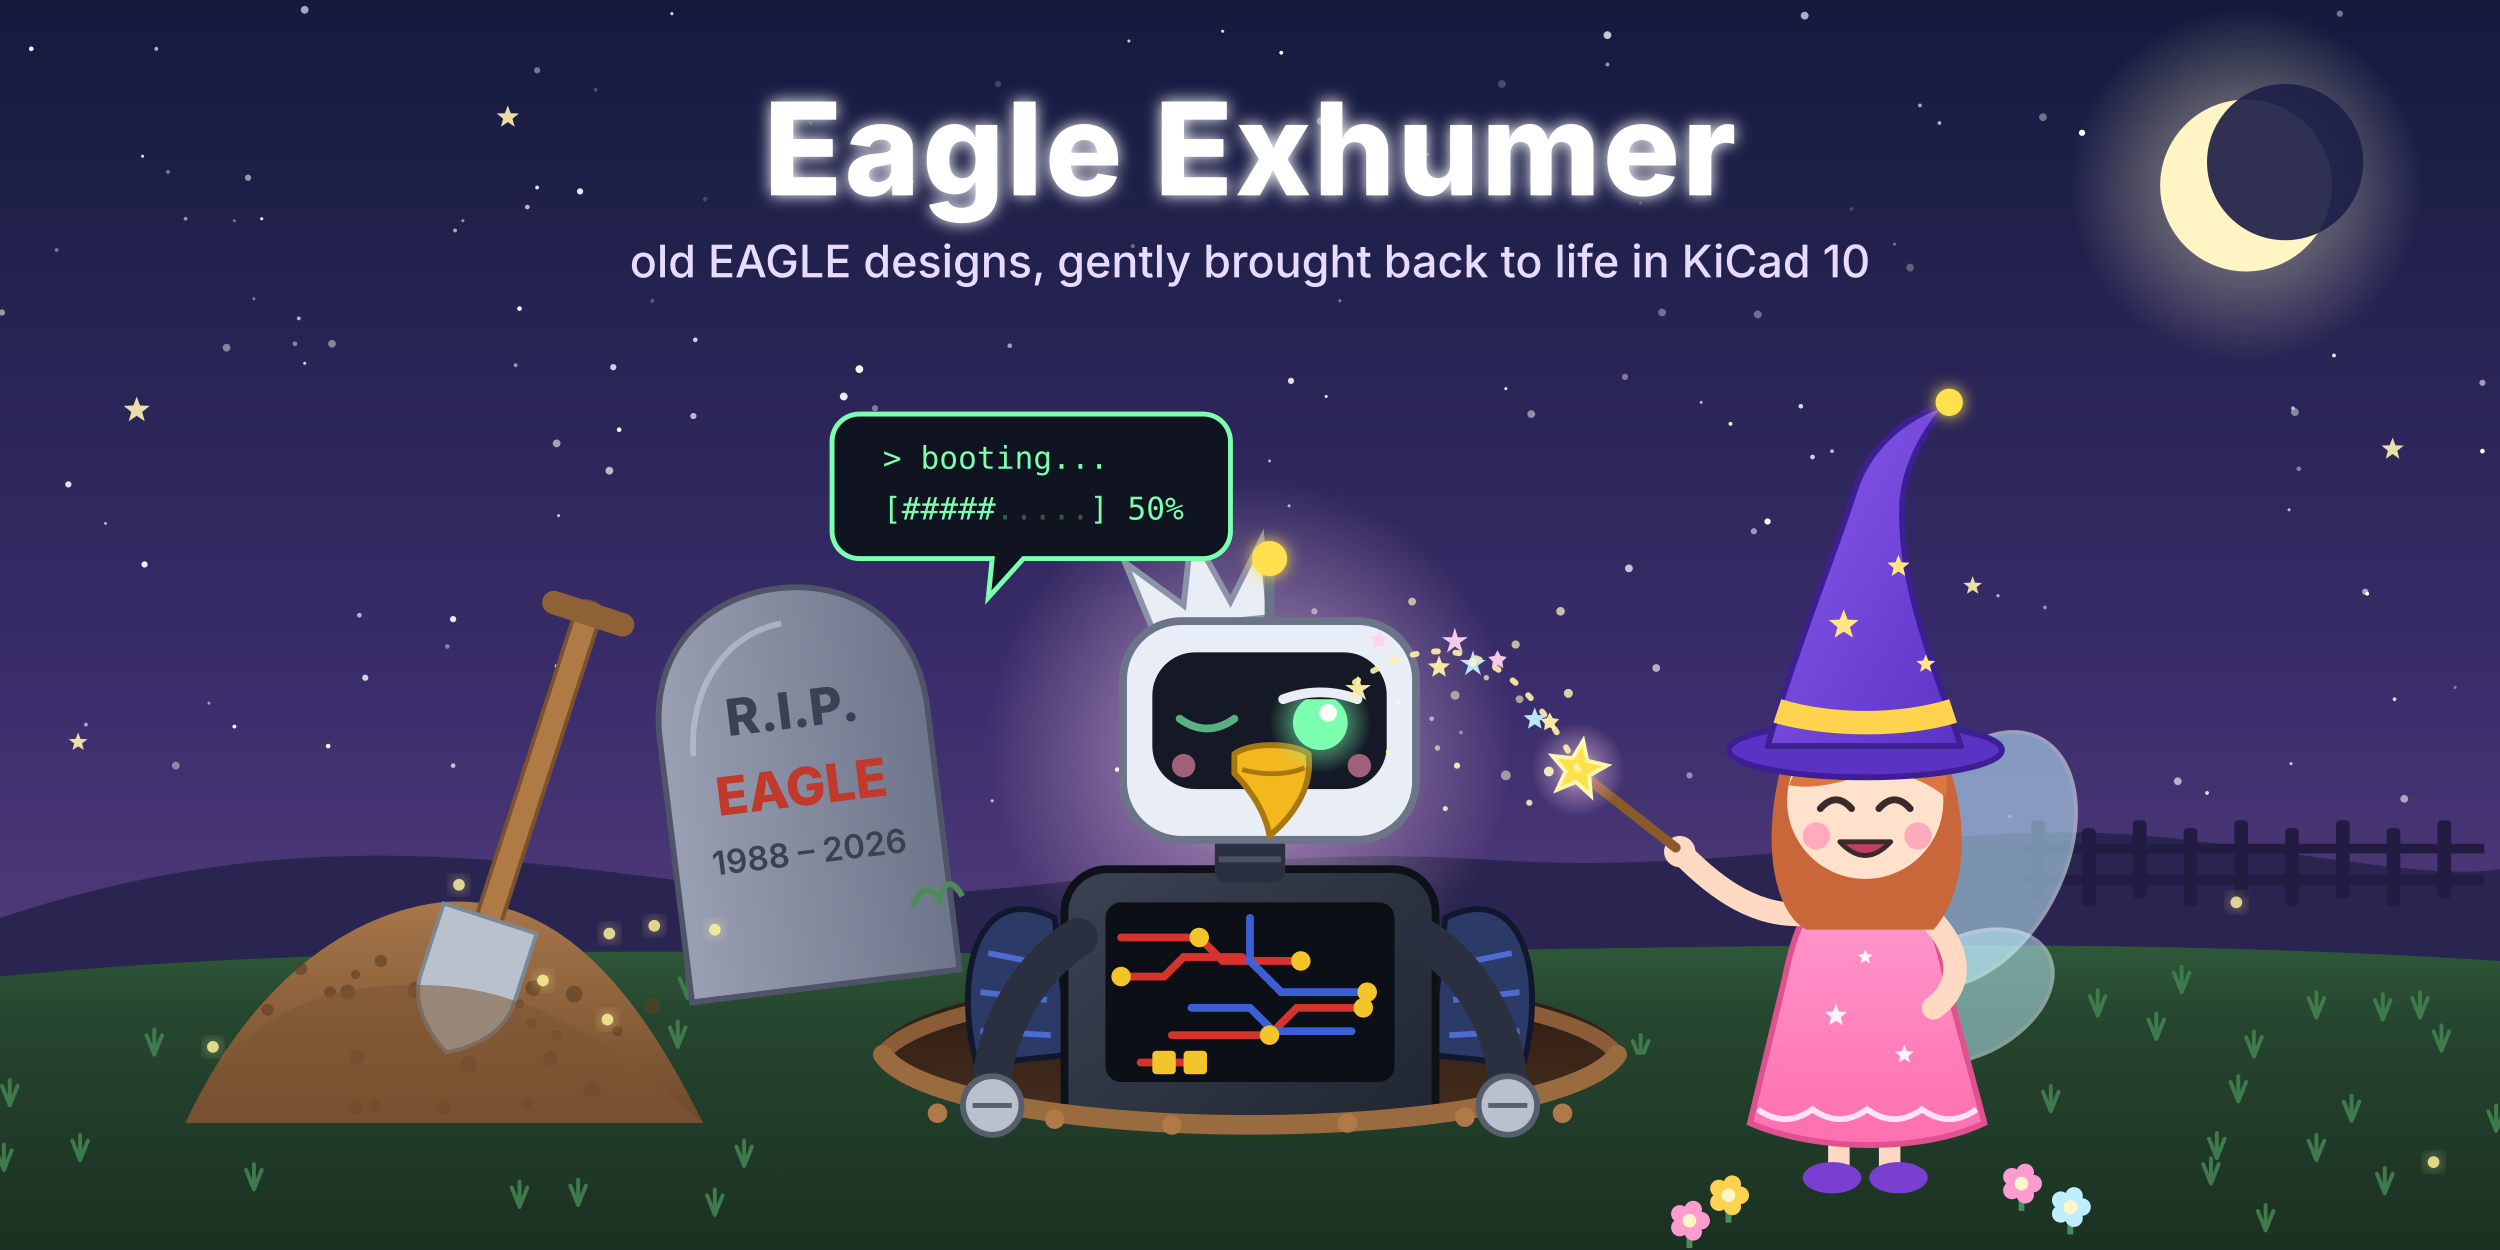
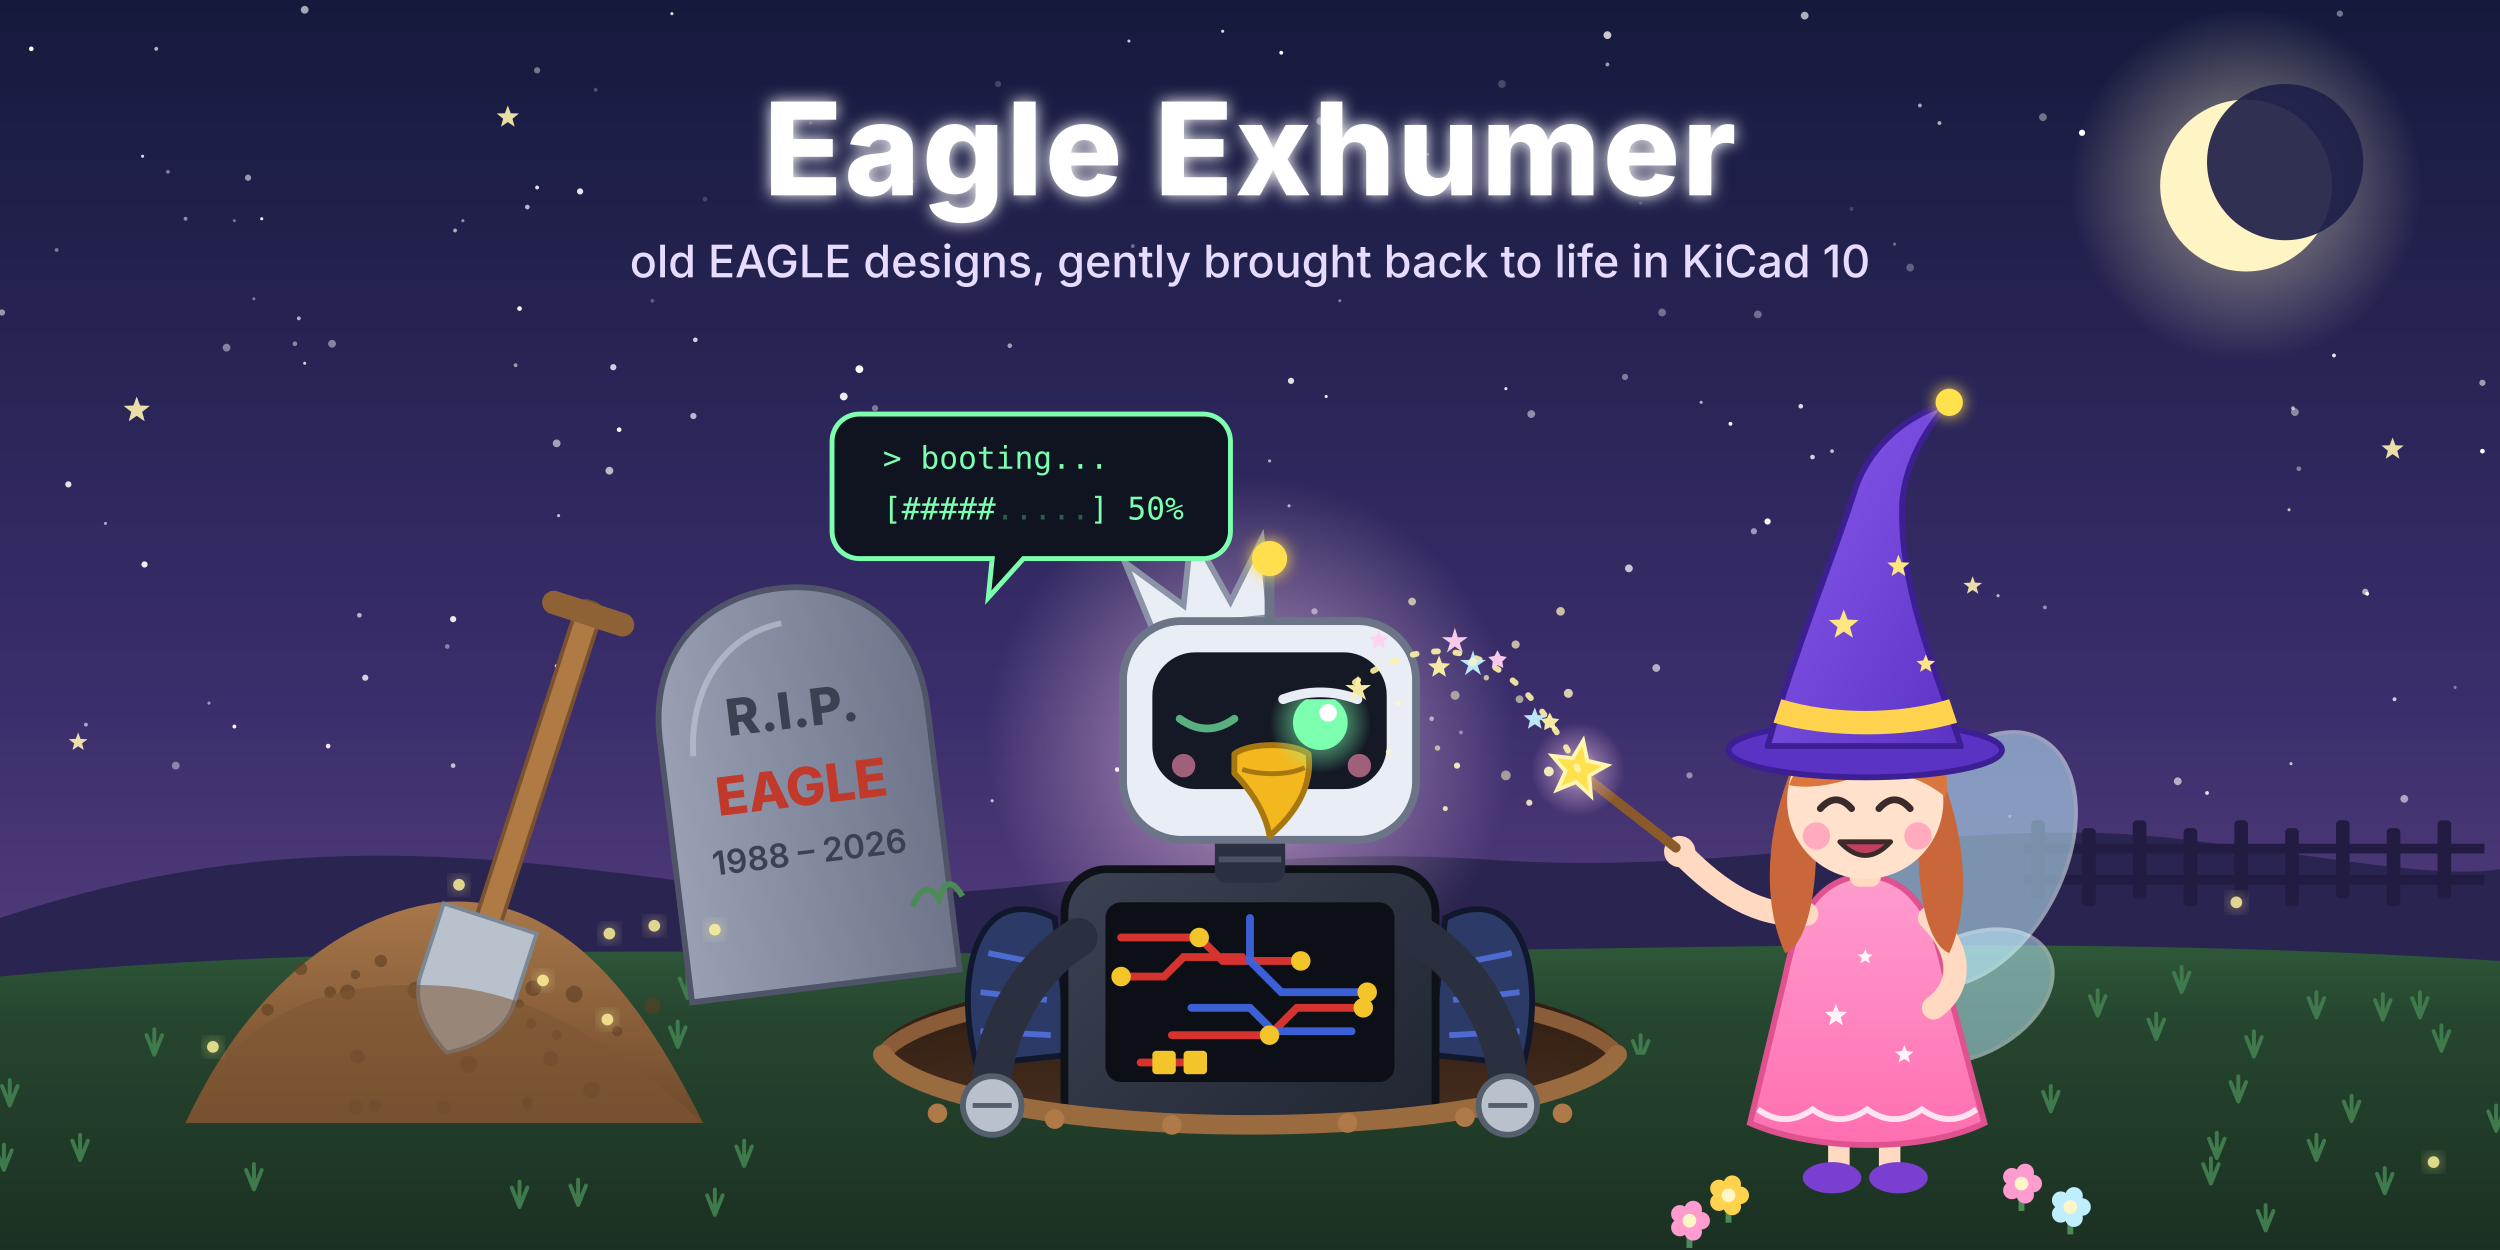
<svg xmlns="http://www.w3.org/2000/svg" width="1280" height="640" viewBox="0 0 1280 640">
  <defs>
    <linearGradient id="sky" x1="0" y1="0" x2="0" y2="1">
      <stop offset="0" stop-color="#141a3c" />
      <stop offset="0.55" stop-color="#3a2d6b" />
      <stop offset="1" stop-color="#6b4a8a" />
    </linearGradient>
    <radialGradient id="moonglow" cx="0.5" cy="0.5" r="0.5">
      <stop offset="0" stop-color="#fff6c8" stop-opacity="0.55" />
      <stop offset="1" stop-color="#fff6c8" stop-opacity="0" />
    </radialGradient>
    <radialGradient id="magic" cx="0.5" cy="0.5" r="0.5">
      <stop offset="0" stop-color="#fff7b0" stop-opacity="0.9" />
      <stop offset="0.45" stop-color="#ffd1f0" stop-opacity="0.35" />
      <stop offset="1" stop-color="#ffd1f0" stop-opacity="0" />
    </radialGradient>
    <radialGradient id="eyeglow" cx="0.5" cy="0.5" r="0.5">
      <stop offset="0" stop-color="#7dffb0" stop-opacity="0.9" />
      <stop offset="1" stop-color="#7dffb0" stop-opacity="0" />
    </radialGradient>
    <linearGradient id="ground" gradientUnits="userSpaceOnUse" x1="0" y1="480" x2="0" y2="640">
      <stop offset="0" stop-color="#2f5a3a" />
      <stop offset="0.25" stop-color="#26462f" />
      <stop offset="1" stop-color="#1b3022" />
    </linearGradient>
    <linearGradient id="dirt" x1="0" y1="0" x2="0" y2="1">
      <stop offset="0" stop-color="#a8774a" />
      <stop offset="1" stop-color="#6e4a2b" />
    </linearGradient>
    <linearGradient id="hole" x1="0" y1="0" x2="0" y2="1">
      <stop offset="0" stop-color="#2a1a10" />
      <stop offset="1" stop-color="#4a3020" />
    </linearGradient>
    <linearGradient id="stone" x1="0" y1="0" x2="1" y2="0">
      <stop offset="0" stop-color="#9aa0b4" />
      <stop offset="1" stop-color="#6e7489" />
    </linearGradient>
    <linearGradient id="hat" x1="0" y1="0" x2="1" y2="1">
      <stop offset="0" stop-color="#8a5cf0" />
      <stop offset="1" stop-color="#5b33c4" />
    </linearGradient>
    <linearGradient id="dress" x1="0" y1="0" x2="0" y2="1">
      <stop offset="0" stop-color="#ff9ccf" />
      <stop offset="1" stop-color="#ff6fb0" />
    </linearGradient>
    <linearGradient id="metal" x1="0" y1="0" x2="1" y2="1">
      <stop offset="0" stop-color="#3b4252" />
      <stop offset="1" stop-color="#1c212c" />
    </linearGradient>
    <filter id="soft" x="-50%" y="-50%" width="200%" height="200%">
      <feGaussianBlur stdDeviation="3" />
    </filter>
    <filter id="glow" x="-50%" y="-50%" width="200%" height="200%">
      <feGaussianBlur stdDeviation="4" result="b" />
      <feMerge>
        <feMergeNode in="b" />
        <feMergeNode in="SourceGraphic" />
      </feMerge>
    </filter>
  </defs>
  <rect width="1280" height="640" fill="url(#sky)" />
  <circle cx="415" cy="63" r="0.8" fill="#fff" opacity="0.18" />
  <circle cx="686" cy="154" r="0.8" fill="#fff" opacity="0.42" />
  <circle cx="275" cy="36" r="1.6" fill="#fff" opacity="0.40" />
  <circle cx="116" cy="178" r="2.0" fill="#fff" opacity="0.43" />
  <circle cx="286" cy="264" r="0.8" fill="#fff" opacity="0.73" />
  <circle cx="508" cy="410" r="0.8" fill="#fff" opacity="0.71" />
  <circle cx="170" cy="176" r="2.0" fill="#fff" opacity="0.43" />
  <circle cx="395" cy="343" r="1.0" fill="#fff" opacity="0.42" />
  <circle cx="731" cy="79" r="0.8" fill="#fff" opacity="0.32" />
  <circle cx="80" cy="25" r="1.0" fill="#fff" opacity="0.67" />
  <circle cx="681" cy="326" r="1.6" fill="#fff" opacity="0.73" />
  <circle cx="580" cy="126" r="1.0" fill="#fff" opacity="0.36" />
  <circle cx="312" cy="241" r="2.0" fill="#fff" opacity="0.67" />
  <circle cx="440" cy="189" r="2.0" fill="#fff" opacity="0.99" />
  <circle cx="151" cy="176" r="1.2" fill="#fff" opacity="0.45" />
  <circle cx="626" cy="16" r="0.8" fill="#fff" opacity="0.85" />
  <circle cx="733" cy="368" r="1.2" fill="#fff" opacity="0.57" />
  <circle cx="448" cy="209" r="1.6" fill="#fff" opacity="0.39" />
  <circle cx="120" cy="113" r="0.8" fill="#fff" opacity="0.39" />
  <circle cx="898" cy="272" r="1.6" fill="#fff" opacity="0.53" />
  <circle cx="494" cy="281" r="0.8" fill="#fff" opacity="0.96" />
  <circle cx="455" cy="257" r="1.6" fill="#fff" opacity="0.39" />
  <circle cx="983" cy="54" r="1.0" fill="#fff" opacity="0.61" />
  <circle cx="1174" cy="209" r="1.0" fill="#fff" opacity="0.64" />
  <circle cx="703" cy="371" r="1.6" fill="#fff" opacity="0.91" />
  <circle cx="356" cy="174" r="1.2" fill="#fff" opacity="0.79" />
  <circle cx="487" cy="97" r="0.8" fill="#fff" opacity="0.21" />
  <circle cx="297" cy="98" r="1.6" fill="#fff" opacity="0.89" />
  <circle cx="233" cy="118" r="1.0" fill="#fff" opacity="0.62" />
  <circle cx="473" cy="238" r="1.0" fill="#fff" opacity="0.80" />
  <circle cx="660" cy="259" r="0.8" fill="#fff" opacity="0.65" />
  <circle cx="1115" cy="400" r="2.0" fill="#fff" opacity="0.61" />
  <circle cx="511" cy="43" r="1.6" fill="#fff" opacity="0.18" />
  <circle cx="86" cy="88" r="1.0" fill="#fff" opacity="0.42" />
  <circle cx="769" cy="43" r="2.0" fill="#fff" opacity="0.20" />
  <circle cx="130" cy="153" r="0.8" fill="#fff" opacity="0.40" />
  <circle cx="266" cy="158" r="1.2" fill="#fff" opacity="0.97" />
  <circle cx="771" cy="199" r="0.8" fill="#fff" opacity="0.90" />
  <circle cx="1271" cy="196" r="1.6" fill="#fff" opacity="0.55" />
  <circle cx="184" cy="315" r="1.2" fill="#fff" opacity="0.66" />
  <circle cx="886" cy="217" r="1.0" fill="#fff" opacity="0.97" />
  <circle cx="676" cy="62" r="2.0" fill="#fff" opacity="0.42" />
  <circle cx="970" cy="125" r="0.8" fill="#fff" opacity="0.36" />
  <circle cx="334" cy="154" r="1.0" fill="#fff" opacity="0.26" />
  <circle cx="285" cy="227" r="2.0" fill="#fff" opacity="0.56" />
  <circle cx="285" cy="341" r="1.0" fill="#fff" opacity="0.87" />
  <circle cx="1047" cy="311" r="1.0" fill="#fff" opacity="0.48" />
  <circle cx="631" cy="307" r="0.8" fill="#fff" opacity="0.86" />
  <circle cx="604" cy="81" r="2.0" fill="#fff" opacity="0.44" />
  <circle cx="572" cy="394" r="1.2" fill="#fff" opacity="0.97" />
  <circle cx="467" cy="93" r="1.0" fill="#fff" opacity="0.29" />
  <circle cx="432" cy="203" r="2.0" fill="#fff" opacity="0.90" />
  <circle cx="614" cy="274" r="0.8" fill="#fff" opacity="0.89" />
  <circle cx="153" cy="163" r="1.0" fill="#fff" opacity="0.66" />
  <circle cx="229" cy="331" r="1.2" fill="#fff" opacity="0.41" />
  <circle cx="1211" cy="303" r="1.6" fill="#fff" opacity="0.61" />
  <circle cx="1212" cy="304" r="1.0" fill="#fff" opacity="1.00" />
  <circle cx="35" cy="248" r="1.6" fill="#fff" opacity="0.87" />
  <circle cx="187" cy="347" r="1.6" fill="#fff" opacity="0.78" />
  <circle cx="449" cy="230" r="1.0" fill="#fff" opacity="0.36" />
  <circle cx="1023" cy="305" r="0.8" fill="#fff" opacity="0.69" />
  <circle cx="1195" cy="182" r="1.0" fill="#fff" opacity="0.89" />
  <circle cx="270" cy="106" r="1.2" fill="#fff" opacity="0.68" />
  <circle cx="978" cy="137" r="2.0" fill="#fff" opacity="0.28" />
  <circle cx="168" cy="382" r="1.2" fill="#fff" opacity="0.93" />
  <circle cx="848" cy="342" r="2.0" fill="#fff" opacity="0.62" />
  <circle cx="1175" cy="211" r="2.0" fill="#fff" opacity="0.45" />
  <circle cx="654" cy="367" r="1.0" fill="#fff" opacity="0.75" />
  <circle cx="993" cy="63" r="1.0" fill="#fff" opacity="0.66" />
  <circle cx="928" cy="234" r="1.2" fill="#fff" opacity="0.79" />
  <circle cx="679" cy="203" r="0.8" fill="#fff" opacity="0.92" />
  <circle cx="73" cy="80" r="0.8" fill="#fff" opacity="0.85" />
  <circle cx="650" cy="236" r="0.8" fill="#fff" opacity="0.64" />
  <circle cx="784" cy="212" r="2.0" fill="#fff" opacity="0.48" />
  <circle cx="355" cy="213" r="1.6" fill="#fff" opacity="0.68" />
  <circle cx="317" cy="220" r="1.2" fill="#fff" opacity="0.95" />
  <circle cx="1143" cy="85" r="1.6" fill="#fff" opacity="0.44" />
  <circle cx="156" cy="186" r="0.8" fill="#fff" opacity="0.79" />
  <circle cx="548" cy="89" r="1.2" fill="#fff" opacity="0.39" />
  <circle cx="1148" cy="65" r="1.2" fill="#fff" opacity="0.44" />
  <circle cx="1130" cy="406" r="1.0" fill="#fff" opacity="0.84" />
  <circle cx="120" cy="372" r="1.0" fill="#fff" opacity="0.99" />
  <circle cx="1066" cy="68" r="1.6" fill="#fff" opacity="1.00" />
  <circle cx="517" cy="177" r="1.2" fill="#fff" opacity="0.56" />
  <circle cx="924" cy="8" r="2.0" fill="#fff" opacity="0.65" />
  <circle cx="900" cy="161" r="2.0" fill="#fff" opacity="0.34" />
  <circle cx="656" cy="27" r="1.0" fill="#fff" opacity="0.98" />
  <circle cx="134" cy="112" r="0.8" fill="#fff" opacity="0.94" />
  <circle cx="232" cy="317" r="1.6" fill="#fff" opacity="0.90" />
  <circle cx="865" cy="397" r="1.6" fill="#fff" opacity="0.45" />
  <circle cx="1177" cy="240" r="1.2" fill="#fff" opacity="0.41" />
  <circle cx="74" cy="289" r="1.6" fill="#fff" opacity="0.93" />
  <circle cx="344" cy="7" r="0.8" fill="#fff" opacity="0.87" />
  <circle cx="107" cy="360" r="0.8" fill="#fff" opacity="0.52" />
  <circle cx="156" cy="5" r="2.0" fill="#fff" opacity="0.62" />
  <circle cx="1172" cy="261" r="0.8" fill="#fff" opacity="0.69" />
  <circle cx="305" cy="46" r="1.0" fill="#fff" opacity="0.23" />
  <circle cx="232" cy="392" r="1.2" fill="#fff" opacity="0.70" />
  <circle cx="264" cy="187" r="1.0" fill="#fff" opacity="0.53" />
  <circle cx="1029" cy="418" r="0.8" fill="#fff" opacity="0.36" />
  <circle cx="938" cy="231" r="1.0" fill="#fff" opacity="0.68" />
  <circle cx="314" cy="188" r="1.6" fill="#fff" opacity="0.78" />
  <circle cx="699" cy="373" r="2.0" fill="#fff" opacity="0.55" />
  <circle cx="275" cy="96" r="1.0" fill="#fff" opacity="0.89" />
  <circle cx="905" cy="267" r="1.6" fill="#fff" opacity="0.99" />
  <circle cx="1257" cy="352" r="0.8" fill="#fff" opacity="0.40" />
  <circle cx="948" cy="107" r="1.0" fill="#fff" opacity="0.17" />
  <circle cx="851" cy="160" r="2.0" fill="#fff" opacity="0.35" />
  <circle cx="361" cy="102" r="1.2" fill="#fff" opacity="0.17" />
  <circle cx="237" cy="113" r="0.8" fill="#fff" opacity="0.52" />
  <circle cx="1231" cy="409" r="2.0" fill="#fff" opacity="0.56" />
  <circle cx="44" cy="371" r="1.0" fill="#fff" opacity="0.58" />
  <circle cx="1" cy="160" r="1.6" fill="#fff" opacity="0.53" />
  <circle cx="840" cy="104" r="0.8" fill="#fff" opacity="0.18" />
  <circle cx="1046" cy="60" r="2.0" fill="#fff" opacity="0.38" />
  <circle cx="29" cy="128" r="1.0" fill="#fff" opacity="0.40" />
  <circle cx="1226" cy="358" r="1.0" fill="#fff" opacity="0.78" />
  <circle cx="916" cy="369" r="1.6" fill="#fff" opacity="0.85" />
  <circle cx="922" cy="208" r="1.2" fill="#fff" opacity="0.82" />
  <circle cx="823" cy="18" r="2.0" fill="#fff" opacity="0.76" />
  <circle cx="939" cy="341" r="1.0" fill="#fff" opacity="0.94" />
  <circle cx="964" cy="239" r="0.8" fill="#fff" opacity="0.89" />
  <circle cx="748" cy="375" r="1.0" fill="#fff" opacity="0.41" />
  <circle cx="54" cy="268" r="0.8" fill="#fff" opacity="0.59" />
  <circle cx="578" cy="21" r="0.8" fill="#fff" opacity="0.76" />
  <circle cx="871" cy="206" r="0.8" fill="#fff" opacity="0.65" />
  <circle cx="90" cy="392" r="2.0" fill="#fff" opacity="0.41" />
  <circle cx="673" cy="313" r="1.6" fill="#fff" opacity="0.51" />
  <circle cx="95" cy="112" r="1.0" fill="#fff" opacity="0.50" />
  <circle cx="832" cy="193" r="1.6" fill="#fff" opacity="0.40" />
  <circle cx="1165" cy="121" r="0.8" fill="#fff" opacity="0.75" />
  <circle cx="823" cy="33" r="1.0" fill="#fff" opacity="0.57" />
  <circle cx="834" cy="291" r="2.0" fill="#fff" opacity="0.72" />
  <circle cx="16" cy="25" r="1.2" fill="#fff" opacity="0.98" />
  <circle cx="127" cy="91" r="1.6" fill="#fff" opacity="0.54" />
  <circle cx="661" cy="195" r="1.6" fill="#fff" opacity="0.85" />
  <circle cx="1271" cy="231" r="1.2" fill="#fff" opacity="0.99" />
  <circle cx="1198" cy="7" r="1.6" fill="#fff" opacity="0.40" />
  <circle cx="648" cy="418" r="1.2" fill="#fff" opacity="0.60" />
  <circle cx="1173" cy="391" r="0.8" fill="#fff" opacity="0.73" />
  <polygon points="70.0,203.0 71.7,207.6 76.7,207.8 72.8,210.9 74.1,215.7 70.0,212.9 65.9,215.7 67.2,210.9 63.3,207.8 68.3,207.6" fill="#fff3b0" opacity="0.9" />
  <polygon points="1225.0,224.0 1226.5,228.0 1230.7,228.1 1227.4,230.8 1228.5,234.9 1225.0,232.5 1221.5,234.9 1222.6,230.8 1219.3,228.1 1223.5,228.0" fill="#fff3b0" opacity="0.9" />
  <polygon points="260.0,54.0 261.5,58.0 265.7,58.1 262.4,60.8 263.5,64.9 260.0,62.5 256.5,64.9 257.6,60.8 254.3,58.1 258.5,58.0" fill="#fff3b0" opacity="0.9" />
  <polygon points="1010.0,295.0 1011.2,298.3 1014.8,298.5 1012.0,300.6 1012.9,304.0 1010.0,302.1 1007.1,304.0 1008.0,300.6 1005.2,298.5 1008.8,298.3" fill="#fff3b0" opacity="0.9" />
  <polygon points="40.0,375.0 41.2,378.3 44.8,378.5 42.0,380.6 42.9,384.0 40.0,382.1 37.1,384.0 38.0,380.6 35.2,378.5 38.8,378.3" fill="#fff3b0" opacity="0.9" />
  <circle cx="1150" cy="95" r="90" fill="url(#moonglow)" />
  <circle cx="1150" cy="95" r="44" fill="#fff4c4" />
  <circle cx="1170" cy="83" r="40" fill="#1d2049" opacity="0.92" />
  <g font-family="Inter, DejaVu Sans, sans-serif" text-anchor="middle">
    <text x="640" y="100" font-size="66" font-weight="800" fill="#fff" letter-spacing="1" filter="url(#glow)">Eagle Exhumer</text>
    <text x="640" y="142" font-size="23" font-weight="500" fill="#e7dcff">old EAGLE designs, gently brought back to life in KiCad 10</text>
  </g>
  <path d="M0,470 C150,420 260,440 380,455 C520,470 600,430 760,440 C900,450 1000,415 1120,430 C1200,440 1250,450 1280,445 L1280,640 L0,640 Z" fill="#2a2450" />
  <rect x="1040" y="420" width="7" height="40" rx="2" fill="#221c42" />
  <rect x="1066" y="424" width="7" height="40" rx="2" fill="#221c42" />
  <rect x="1092" y="420" width="7" height="40" rx="2" fill="#221c42" />
  <rect x="1118" y="424" width="7" height="40" rx="2" fill="#221c42" />
  <rect x="1144" y="420" width="7" height="40" rx="2" fill="#221c42" />
  <rect x="1170" y="424" width="7" height="40" rx="2" fill="#221c42" />
  <rect x="1196" y="420" width="7" height="40" rx="2" fill="#221c42" />
  <rect x="1222" y="424" width="7" height="40" rx="2" fill="#221c42" />
  <rect x="1248" y="420" width="7" height="40" rx="2" fill="#221c42" />
  <rect x="1036" y="432" width="236" height="5" fill="#221c42" />
  <rect x="1036" y="448" width="236" height="5" fill="#221c42" />
  <path d="M0,500 C200,480 420,490 640,488 C860,486 1060,478 1280,492 L1280,640 L0,640 Z" fill="url(#ground)" />
  <path d="M181,571 l-4,-10 M181,571 l0,-13 M181,571 l4,-10" stroke="#3f7a4c" stroke-width="2" stroke-linecap="round" />
  <path d="M1220,522 l-4,-10 M1220,522 l0,-13 M1220,522 l4,-10" stroke="#3f7a4c" stroke-width="2" stroke-linecap="round" />
  <path d="M1050,569 l-4,-10 M1050,569 l0,-13 M1050,569 l4,-10" stroke="#3f7a4c" stroke-width="2" stroke-linecap="round" />
  <path d="M1135,593 l-4,-10 M1135,593 l0,-13 M1135,593 l4,-10" stroke="#3f7a4c" stroke-width="2" stroke-linecap="round" />
  <path d="M296,617 l-4,-10 M296,617 l0,-13 M296,617 l4,-10" stroke="#3f7a4c" stroke-width="2" stroke-linecap="round" />
  <path d="M5,566 l-4,-10 M5,566 l0,-13 M5,566 l4,-10" stroke="#3f7a4c" stroke-width="2" stroke-linecap="round" />
  <path d="M180,548 l-4,-10 M180,548 l0,-13 M180,548 l4,-10" stroke="#3f7a4c" stroke-width="2" stroke-linecap="round" />
  <path d="M405,610 l-4,-10 M405,610 l0,-13 M405,610 l4,-10" stroke="#3f7a4c" stroke-width="2" stroke-linecap="round" />
  <path d="M2,599 l-4,-10 M2,599 l0,-13 M2,599 l4,-10" stroke="#3f7a4c" stroke-width="2" stroke-linecap="round" />
  <path d="M1074,520 l-4,-10 M1074,520 l0,-13 M1074,520 l4,-10" stroke="#3f7a4c" stroke-width="2" stroke-linecap="round" />
  <path d="M1186,594 l-4,-10 M1186,594 l0,-13 M1186,594 l4,-10" stroke="#3f7a4c" stroke-width="2" stroke-linecap="round" />
  <path d="M1154,541 l-4,-10 M1154,541 l0,-13 M1154,541 l4,-10" stroke="#3f7a4c" stroke-width="2" stroke-linecap="round" />
  <path d="M1278,579 l-4,-10 M1278,579 l0,-13 M1278,579 l4,-10" stroke="#3f7a4c" stroke-width="2" stroke-linecap="round" />
  <path d="M352,511 l-4,-10 M352,511 l0,-13 M352,511 l4,-10" stroke="#3f7a4c" stroke-width="2" stroke-linecap="round" />
  <path d="M130,609 l-4,-10 M130,609 l0,-13 M130,609 l4,-10" stroke="#3f7a4c" stroke-width="2" stroke-linecap="round" />
  <path d="M366,622 l-4,-10 M366,622 l0,-13 M366,622 l4,-10" stroke="#3f7a4c" stroke-width="2" stroke-linecap="round" />
  <path d="M319,538 l-4,-10 M319,538 l0,-13 M319,538 l4,-10" stroke="#3f7a4c" stroke-width="2" stroke-linecap="round" />
  <path d="M478,625 l-4,-10 M478,625 l0,-13 M478,625 l4,-10" stroke="#3f7a4c" stroke-width="2" stroke-linecap="round" />
  <path d="M1132,606 l-4,-10 M1132,606 l0,-13 M1132,606 l4,-10" stroke="#3f7a4c" stroke-width="2" stroke-linecap="round" />
  <path d="M808,619 l-4,-10 M808,619 l0,-13 M808,619 l4,-10" stroke="#3f7a4c" stroke-width="2" stroke-linecap="round" />
  <path d="M1204,574 l-4,-10 M1204,574 l0,-13 M1204,574 l4,-10" stroke="#3f7a4c" stroke-width="2" stroke-linecap="round" />
  <path d="M921,511 l-4,-10 M921,511 l0,-13 M921,511 l4,-10" stroke="#3f7a4c" stroke-width="2" stroke-linecap="round" />
  <path d="M937,561 l-4,-10 M937,561 l0,-13 M937,561 l4,-10" stroke="#3f7a4c" stroke-width="2" stroke-linecap="round" />
  <path d="M963,586 l-4,-10 M963,586 l0,-13 M963,586 l4,-10" stroke="#3f7a4c" stroke-width="2" stroke-linecap="round" />
  <path d="M366,511 l-4,-10 M366,511 l0,-13 M366,511 l4,-10" stroke="#3f7a4c" stroke-width="2" stroke-linecap="round" />
  <path d="M1186,521 l-4,-10 M1186,521 l0,-13 M1186,521 l4,-10" stroke="#3f7a4c" stroke-width="2" stroke-linecap="round" />
  <path d="M381,597 l-4,-10 M381,597 l0,-13 M381,597 l4,-10" stroke="#3f7a4c" stroke-width="2" stroke-linecap="round" />
  <path d="M1250,538 l-4,-10 M1250,538 l0,-13 M1250,538 l4,-10" stroke="#3f7a4c" stroke-width="2" stroke-linecap="round" />
  <path d="M840,543 l-4,-10 M840,543 l0,-13 M840,543 l4,-10" stroke="#3f7a4c" stroke-width="2" stroke-linecap="round" />
  <path d="M214,525 l-4,-10 M214,525 l0,-13 M214,525 l4,-10" stroke="#3f7a4c" stroke-width="2" stroke-linecap="round" />
  <path d="M266,618 l-4,-10 M266,618 l0,-13 M266,618 l4,-10" stroke="#3f7a4c" stroke-width="2" stroke-linecap="round" />
  <path d="M1160,630 l-4,-10 M1160,630 l0,-13 M1160,630 l4,-10" stroke="#3f7a4c" stroke-width="2" stroke-linecap="round" />
  <path d="M246,516 l-4,-10 M246,516 l0,-13 M246,516 l4,-10" stroke="#3f7a4c" stroke-width="2" stroke-linecap="round" />
  <path d="M306,537 l-4,-10 M306,537 l0,-13 M306,537 l4,-10" stroke="#3f7a4c" stroke-width="2" stroke-linecap="round" />
  <path d="M729,616 l-4,-10 M729,616 l0,-13 M729,616 l4,-10" stroke="#3f7a4c" stroke-width="2" stroke-linecap="round" />
  <path d="M960,557 l-4,-10 M960,557 l0,-13 M960,557 l4,-10" stroke="#3f7a4c" stroke-width="2" stroke-linecap="round" />
  <path d="M79,540 l-4,-10 M79,540 l0,-13 M79,540 l4,-10" stroke="#3f7a4c" stroke-width="2" stroke-linecap="round" />
  <path d="M1239,521 l-4,-10 M1239,521 l0,-13 M1239,521 l4,-10" stroke="#3f7a4c" stroke-width="2" stroke-linecap="round" />
  <path d="M1104,532 l-4,-10 M1104,532 l0,-13 M1104,532 l4,-10" stroke="#3f7a4c" stroke-width="2" stroke-linecap="round" />
  <path d="M347,536 l-4,-10 M347,536 l0,-13 M347,536 l4,-10" stroke="#3f7a4c" stroke-width="2" stroke-linecap="round" />
  <path d="M1221,611 l-4,-10 M1221,611 l0,-13 M1221,611 l4,-10" stroke="#3f7a4c" stroke-width="2" stroke-linecap="round" />
  <path d="M1117,508 l-4,-10 M1117,508 l0,-13 M1117,508 l4,-10" stroke="#3f7a4c" stroke-width="2" stroke-linecap="round" />
  <path d="M41,594 l-4,-10 M41,594 l0,-13 M41,594 l4,-10" stroke="#3f7a4c" stroke-width="2" stroke-linecap="round" />
  <path d="M1146,564 l-4,-10 M1146,564 l0,-13 M1146,564 l4,-10" stroke="#3f7a4c" stroke-width="2" stroke-linecap="round" />
  <path d="M501,621 l-4,-10 M501,621 l0,-13 M501,621 l4,-10" stroke="#3f7a4c" stroke-width="2" stroke-linecap="round" />
  <path d="M95,575 C120,520 165,470 225,462 C290,456 330,515 360,575 Z" fill="url(#dirt)" />
  <circle cx="303" cy="558" r="4.4" fill="#5e3e23" opacity="0.6" />
  <circle cx="182" cy="499" r="2.4" fill="#5e3e23" opacity="0.6" />
  <circle cx="240" cy="545" r="4.4" fill="#5e3e23" opacity="0.6" />
  <circle cx="282" cy="542" r="3.9" fill="#5e3e23" opacity="0.6" />
  <circle cx="226" cy="534" r="2.1" fill="#5e3e23" opacity="0.6" />
  <circle cx="294" cy="509" r="4.3" fill="#5e3e23" opacity="0.6" />
  <circle cx="266" cy="514" r="2.3" fill="#5e3e23" opacity="0.6" />
  <circle cx="183" cy="541" r="3.7" fill="#5e3e23" opacity="0.6" />
  <circle cx="154" cy="496" r="3.3" fill="#5e3e23" opacity="0.6" />
  <circle cx="252" cy="521" r="2.6" fill="#5e3e23" opacity="0.6" />
  <circle cx="256" cy="491" r="2.8" fill="#5e3e23" opacity="0.6" />
  <circle cx="227" cy="567" r="3.6" fill="#5e3e23" opacity="0.6" />
  <circle cx="316" cy="528" r="2.6" fill="#5e3e23" opacity="0.6" />
  <circle cx="182" cy="567" r="3.8" fill="#5e3e23" opacity="0.6" />
  <circle cx="195" cy="492" r="3.2" fill="#5e3e23" opacity="0.6" />
  <circle cx="272" cy="524" r="2.6" fill="#5e3e23" opacity="0.6" />
  <circle cx="270" cy="564" r="2.6" fill="#5e3e23" opacity="0.6" />
  <circle cx="137" cy="517" r="3.1" fill="#5e3e23" opacity="0.6" />
  <circle cx="273" cy="506" r="4.0" fill="#5e3e23" opacity="0.6" />
  <circle cx="285" cy="530" r="2.5" fill="#5e3e23" opacity="0.6" />
  <circle cx="334" cy="515" r="4.1" fill="#5e3e23" opacity="0.6" />
  <circle cx="178" cy="508" r="3.9" fill="#5e3e23" opacity="0.6" />
  <circle cx="192" cy="566" r="3.2" fill="#5e3e23" opacity="0.6" />
  <circle cx="169" cy="508" r="3.0" fill="#5e3e23" opacity="0.6" />
  <circle cx="270" cy="566" r="2.4" fill="#5e3e23" opacity="0.6" />
  <circle cx="213" cy="507" r="4.4" fill="#5e3e23" opacity="0.6" />
  <g transform="rotate(18 250 470)">
    <rect x="244" y="300" width="13" height="175" rx="5" fill="#b07a45" stroke="#7a5230" stroke-width="2" />
    <path d="M232,300 h37 a6,6 0 0 1 0,12 h-37 a6,6 0 0 1 0,-12 z" fill="#8f6236" />
    <path d="M226,470 h50 v38 c0,22 -25,34 -25,34 c0,0 -25,-12 -25,-34 z" fill="#b9c2cc" stroke="#7c8794" stroke-width="2" />
  </g>
  <path d="M95,575 C120,520 165,500 230,505 C280,510 320,540 360,575 Z" fill="#7d5533" opacity="0.55" />
  <g transform="rotate(-7 420 490)">
    <path d="M352,505 L352,370 C352,322 386,300 421,300 C456,300 490,322 490,370 L490,505 Z" fill="url(#stone)" stroke="#4f5468" stroke-width="3" />
    <path d="M368,380 C370,345 392,320 421,318" stroke="#c4c9d8" stroke-width="3" fill="none" opacity="0.6" />
    <g font-family="Inter, DejaVu Sans, sans-serif" text-anchor="middle" fill="#3c4053">
      <text x="421" y="372" font-size="26" font-weight="800">R.I.P.</text>
      <text x="421" y="412" font-size="27" font-weight="800" fill="#c0392b">EAGLE</text>
      <text x="421" y="442" font-size="17" font-weight="600">1988 – 2026</text>
    </g>
    <path d="M470,470 q8,-14 14,-2 q6,-14 12,0" stroke="#4c8a57" stroke-width="3" fill="none" />
  </g>
  <ellipse cx="640" cy="540" rx="190" ry="42" fill="url(#hole)" />
  <path d="M452,540 A190,42 0 0 1 828,540" fill="none" stroke="#8a5d38" stroke-width="8" />
  <path d="M470,548 A170,30 0 0 1 810,548" fill="none" stroke="#3a2416" stroke-width="10" opacity="0.6" />
  <circle cx="640" cy="380" r="135" fill="url(#magic)" />
  <g id="robot">
    <path d="M540,470 C500,450 488,500 500,545 L548,540 Z" fill="#2b3a66" stroke="#11182e" stroke-width="3" />
    <path d="M506,488 l30,6 M502,508 l34,4 M502,528 l36,2" stroke="#4d6bd1" stroke-width="3" />
    <path d="M740,470 C780,450 792,500 780,545 L732,540 Z" fill="#2b3a66" stroke="#11182e" stroke-width="3" />
    <path d="M774,488 l-30,6 M778,508 l-34,4 M778,528 l-36,2" stroke="#4d6bd1" stroke-width="3" />
    <rect x="545" y="445" width="190" height="175" rx="22" fill="url(#metal)" stroke="#0e1118" stroke-width="4" />
    <rect x="566" y="462" width="148" height="92" rx="8" fill="#0c0f16" />
    <path d="M574,480 h40 l12,12 h40 M574,500 h22 l10,-10 h30 M600,530 h50 l14,-14 h34 M584,544 h28" stroke="#d6332e" stroke-width="4" fill="none" stroke-linecap="round" />
    <path d="M640,470 v22 l16,16 h44 M610,516 h30 l12,12 h40" stroke="#3d64e0" stroke-width="4" fill="none" stroke-linecap="round" opacity="0.95" />
    <g fill="#f4c52b">
      <circle cx="614" cy="480" r="5" />
      <circle cx="666" cy="492" r="5" />
      <circle cx="574" cy="500" r="5" />
      <circle cx="700" cy="508" r="5" />
      <circle cx="650" cy="530" r="5" />
      <circle cx="698" cy="516" r="5" />
      <rect x="590" y="538" width="12" height="12" rx="2" />
      <rect x="606" y="538" width="12" height="12" rx="2" />
    </g>
    <path d="M552,480 C520,500 505,540 508,566" stroke="#2a3040" stroke-width="20" fill="none" stroke-linecap="round" />
    <path d="M728,480 C760,500 775,540 772,566" stroke="#2a3040" stroke-width="20" fill="none" stroke-linecap="round" />
    <rect x="622" y="420" width="36" height="32" rx="6" fill="#2a3040" />
    <path d="M624,430 h32 M624,440 h32" stroke="#4a5266" stroke-width="3" />
    <g>
      <path d="M590,322 l-14,-34 l30,22 l4,-38 l20,36 l16,-32 l4,40 Z" fill="#e9edf5" stroke="#8b93a6" stroke-width="3" />
      <rect x="575" y="318" width="150" height="112" rx="30" fill="#e9edf5" stroke="#6c7488" stroke-width="4" />
      <rect x="590" y="334" width="120" height="70" rx="22" fill="#141925" />
      <path d="M632,386 C640,380 662,380 670,386 C672,402 664,416 650,428 C648,416 640,404 632,396 Z" fill="#f4b81f" stroke="#a87810" stroke-width="3" stroke-linejoin="round" />
      <path d="M636,394 C646,397 660,397 668,393" stroke="#a87810" stroke-width="2.5" fill="none" />
      <path d="M604,368 q14,10 28,0" stroke="#7dffb0" stroke-width="4" fill="none" stroke-linecap="round" opacity="0.65" />
      <circle cx="676" cy="370" r="26" fill="url(#eyeglow)" />
      <circle cx="676" cy="370" r="14" fill="#7dffb0" />
      <circle cx="680" cy="365" r="4.5" fill="#fff" />
      <path d="M656,358 h40 v-18 h-40 z" fill="#141925" />
      <path d="M657,358 q19,-7 38,0" stroke="#e9edf5" stroke-width="5" fill="none" stroke-linecap="round" />
      <circle cx="606" cy="392" r="6" fill="#ff8fb3" opacity="0.6" />
      <circle cx="696" cy="392" r="6" fill="#ff8fb3" opacity="0.6" />
      <path d="M650,318 v-26" stroke="#6c7488" stroke-width="5" />
      <circle cx="650" cy="286" r="9" fill="#ffdf4d" filter="url(#glow)" />
    </g>
  </g>
  <path d="M452,540 A190,42 0 0 0 828,540 L880,540 L880,640 L400,640 L400,540 Z" fill="url(#ground)" />
  <path d="M452,540 A190,42 0 0 0 828,540" stroke="#9b6b40" stroke-width="10" fill="none" stroke-linecap="round" />
  <circle cx="480" cy="570" r="5" fill="#b07a48" />
  <circle cx="540" cy="573" r="5" fill="#b07a48" />
  <circle cx="600" cy="576" r="5" fill="#b07a48" />
  <circle cx="690" cy="575" r="5" fill="#b07a48" />
  <circle cx="750" cy="572" r="5" fill="#b07a48" />
  <circle cx="800" cy="570" r="5" fill="#b07a48" />
  <circle cx="508" cy="566" r="15" fill="#b9c2cc" stroke="#555f6e" stroke-width="3" />
  <circle cx="772" cy="566" r="15" fill="#b9c2cc" stroke="#555f6e" stroke-width="3" />
  <path d="M498,566 h20 M762,566 h20" stroke="#555f6e" stroke-width="2.5" />
  <g font-family="DejaVu Sans Mono, monospace">
    <path d="M440,212 h176 a14,14 0 0 1 14,14 v46 a14,14 0 0 1 -14,14 h-92 l-18,20 l2,-20 h-68 a14,14 0 0 1 -14,-14 v-46 a14,14 0 0 1 14,-14 z" fill="#0f1420" stroke="#7dffb0" stroke-width="2.5" />
    <text x="452" y="240" font-size="16" fill="#7dffb0">&gt; booting...</text>
    <text x="452" y="266" font-size="16" fill="#7dffb0">[#####<tspan fill="#2f5c45">.....</tspan>] 50%</text>
  </g>
  <g id="fairy">
    <ellipse cx="1012" cy="440" rx="44" ry="70" transform="rotate(28 1012 440)" fill="#bfefff" opacity="0.55" stroke="#e8fbff" stroke-width="2" />
    <ellipse cx="1008" cy="510" rx="30" ry="46" transform="rotate(62 1008 510)" fill="#bfefff" opacity="0.5" stroke="#e8fbff" stroke-width="2" />
    <rect x="936" y="560" width="11" height="42" rx="5" fill="#ffd9c2" />
    <rect x="962" y="560" width="11" height="42" rx="5" fill="#ffd9c2" />
    <ellipse cx="938" cy="603" rx="15" ry="8" fill="#7a3fd1" />
    <ellipse cx="972" cy="603" rx="15" ry="8" fill="#7a3fd1" />
    <path d="M955,448 C930,450 920,470 914,500 L896,575 C930,590 985,590 1016,575 L996,500 C990,470 980,450 955,448 Z" fill="url(#dress)" stroke="#e0528f" stroke-width="3" />
    <path d="M900,568 q14,10 28,0 q14,10 28,0 q14,10 28,0 q14,10 28,0" stroke="#fff" stroke-width="3" fill="none" opacity="0.8" />
    <g fill="#fff">
      <polygon points="940.0,514.0 941.5,517.9 945.7,518.1 942.5,520.8 943.5,524.9 940.0,522.6 936.5,524.9 937.5,520.8 934.3,518.1 938.5,517.9" fill="#fff" opacity="0.9" />
      <polygon points="975.0,535.0 976.3,538.2 979.8,538.5 977.1,540.7 977.9,544.0 975.0,542.2 972.1,544.0 972.9,540.7 970.2,538.5 973.7,538.2" fill="#fff" opacity="0.9" />
      <polygon points="955.0,486.0 956.1,488.5 958.8,488.8 956.7,490.6 957.4,493.2 955.0,491.8 952.6,493.2 953.3,490.6 951.2,488.8 953.9,488.5" fill="#fff" opacity="0.9" />
    </g>
    <path d="M988,470 C1006,488 1004,506 990,516" stroke="#ffd9c2" stroke-width="12" fill="none" stroke-linecap="round" />
    <path d="M925,468 C900,470 880,456 862,438" stroke="#ffd9c2" stroke-width="12" fill="none" stroke-linecap="round" />
    <circle cx="860" cy="436" r="8" fill="#ffd9c2" />
    <path d="M858,434 L812,398" stroke="#8b5a2b" stroke-width="5" stroke-linecap="round" />
    <circle cx="808" cy="394" r="24" fill="url(#magic)" />
    <polygon points="810.6,379.2 812.7,389.5 822.9,391.9 813.7,397.1 814.6,407.5 806.9,400.4 797.2,404.4 801.6,394.9 794.8,387.0 805.2,388.2" fill="#ffe14d" opacity="1" stroke="#fff6b0" stroke-width="2" />
-     <path d="M912,392 C900,440 912,470 925,476 L990,476 C1004,460 1010,430 998,392 Z" fill="#c9673a" />
+     <path d="M918,392 C904,425 902,462 914,488 C924,484 930,462 930,430 Z" fill="#c9673a" />
+     <path d="M992,392 C1006,425 1010,462 998,488 C988,484 982,462 982,430 Z" fill="#c9673a" />
+     <rect x="947" y="440" width="16" height="14" rx="5" fill="#ffd9c2" />
    <circle cx="955" cy="410" r="40" fill="#ffe1cc" />
    <path d="M916,402 C925,378 950,370 972,374 C990,378 1000,392 996,408 C984,398 966,392 950,398 C938,402 926,404 916,402 Z" fill="#d9773f" />
    <path d="M932,414 q8,-9 16,0" stroke="#3b2a2a" stroke-width="3.5" fill="none" stroke-linecap="round" />
    <path d="M962,414 q8,-9 16,0" stroke="#3b2a2a" stroke-width="3.5" fill="none" stroke-linecap="round" />
    <circle cx="930" cy="428" r="7" fill="#ff9ab8" opacity="0.75" />
    <circle cx="982" cy="428" r="7" fill="#ff9ab8" opacity="0.75" />
    <path d="M942,431 q13,14 26,0 z" fill="#c2405f" stroke="#3b2a2a" stroke-width="2.5" stroke-linejoin="round" />
    <ellipse cx="955" cy="384" rx="70" ry="14" fill="#5b33c4" stroke="#3d1f94" stroke-width="3" />
    <path d="M905,382 C920,330 940,282 950,250 C956,232 972,214 998,206 C984,222 976,238 974,256 C972,300 990,340 1004,382 Z" fill="url(#hat)" stroke="#3d1f94" stroke-width="3" stroke-linejoin="round" />
    <path d="M908,370 C936,378 976,378 1002,370 L998,358 C972,366 938,366 912,358 Z" fill="#ffd34d" />
    <polygon points="944.0,312.0 946.0,317.2 951.6,317.5 947.2,321.1 948.7,326.5 944.0,323.4 939.3,326.5 940.8,321.1 936.4,317.5 942.0,317.2" fill="#ffe680" opacity="1" />
    <polygon points="972.0,284.0 973.5,287.9 977.7,288.1 974.5,290.8 975.5,294.9 972.0,292.6 968.5,294.9 969.5,290.8 966.3,288.1 970.5,287.9" fill="#ffe680" opacity="1" />
    <polygon points="986.0,335.0 987.3,338.2 990.8,338.5 988.1,340.7 988.9,344.0 986.0,342.2 983.1,344.0 983.9,340.7 981.2,338.5 984.7,338.2" fill="#ffe680" opacity="1" />
    <circle cx="998" cy="206" r="7" fill="#ffe14d" filter="url(#glow)" />
  </g>
  <path d="M808,394 Q760,300 690,352" stroke="#fff3a6" stroke-width="3" fill="none" stroke-dasharray="2 9" stroke-linecap="round" opacity="0.9" />
  <polygon points="793.5,364.8 795.0,367.7 798.3,368.2 796.0,370.6 796.5,373.8 793.5,372.4 790.6,373.8 791.0,370.6 788.8,368.2 792.0,367.7" fill="#fff3a6" opacity="0.95" />
  <polygon points="785.8,362.2 787.3,366.1 791.5,366.3 788.3,369.0 789.3,373.1 785.8,370.8 782.3,373.1 783.3,369.0 780.1,366.3 784.3,366.1" fill="#bfefff" opacity="0.95" />
  <polygon points="766.7,332.9 768.3,335.8 771.5,336.4 769.2,338.7 769.7,342.0 766.7,340.5 763.8,342.0 764.3,338.7 762.0,336.4 765.2,335.8" fill="#ffd1f0" opacity="0.95" />
  <polygon points="754.2,333.0 755.7,337.9 760.8,337.9 756.6,340.8 758.3,345.7 754.2,342.6 750.0,345.7 751.7,340.8 747.5,337.9 752.6,337.9" fill="#bfefff" opacity="0.95" />
  <polygon points="744.9,321.4 746.4,326.3 751.5,326.2 747.4,329.2 749.0,334.1 744.9,331.0 740.8,334.1 742.4,329.2 738.2,326.2 743.4,326.3" fill="#ffd1f0" opacity="0.95" />
  <polygon points="736.8,335.6 738.3,339.5 742.5,339.8 739.3,342.4 740.3,346.5 736.8,344.2 733.3,346.5 734.3,342.4 731.1,339.8 735.3,339.5" fill="#fff3a6" opacity="0.95" />
  <polygon points="706.0,322.8 707.5,325.7 710.8,326.3 708.5,328.6 708.9,331.9 706.0,330.4 703.1,331.9 703.5,328.6 701.3,326.3 704.5,325.7" fill="#ffd1f0" opacity="0.95" />
  <polygon points="695.3,345.9 696.9,350.8 702.0,350.7 697.8,353.7 699.5,358.5 695.3,355.5 691.2,358.5 692.9,353.7 688.7,350.7 693.8,350.8" fill="#fff3a6" opacity="0.95" />
  <circle cx="746" cy="392" r="1.6" fill="#fff7c0" opacity="0.90" />
  <circle cx="711" cy="385" r="1.5" fill="#fff7c0" opacity="0.77" />
  <circle cx="754" cy="339" r="2.2" fill="#fff7c0" opacity="0.74" />
  <circle cx="776" cy="330" r="2.1" fill="#fff7c0" opacity="0.70" />
  <circle cx="745" cy="356" r="2.3" fill="#fff7c0" opacity="0.53" />
  <circle cx="723" cy="308" r="2.0" fill="#fff7c0" opacity="0.68" />
  <circle cx="740" cy="414" r="1.3" fill="#fff7c0" opacity="0.87" />
  <circle cx="783" cy="411" r="1.6" fill="#fff7c0" opacity="0.86" />
  <circle cx="771" cy="397" r="2.5" fill="#fff7c0" opacity="0.53" />
  <circle cx="799" cy="313" r="2.2" fill="#fff7c0" opacity="0.73" />
  <circle cx="793" cy="395" r="2.5" fill="#fff7c0" opacity="0.91" />
  <circle cx="716" cy="360" r="1.2" fill="#fff7c0" opacity="0.97" />
  <circle cx="736" cy="383" r="1.4" fill="#fff7c0" opacity="0.62" />
  <circle cx="803" cy="355" r="2.3" fill="#fff7c0" opacity="0.80" />
  <circle cx="761" cy="347" r="1.4" fill="#fff7c0" opacity="0.70" />
  <circle cx="778" cy="358" r="2.0" fill="#fff7c0" opacity="0.58" />
  <path d="M885,626 v-14" stroke="#4c8a57" stroke-width="3" />
  <circle cx="891.0" cy="612.0" r="4.5" fill="#ffd34d" />
  <circle cx="886.9" cy="617.7" r="4.5" fill="#ffd34d" />
  <circle cx="880.1" cy="615.5" r="4.5" fill="#ffd34d" />
  <circle cx="880.1" cy="608.5" r="4.5" fill="#ffd34d" />
  <circle cx="886.9" cy="606.3" r="4.5" fill="#ffd34d" />
  <circle cx="885" cy="612" r="3.5" fill="#fff6c8" />
  <path d="M1035,620 v-14" stroke="#4c8a57" stroke-width="3" />
  <circle cx="1041.0" cy="606.0" r="4.5" fill="#ff9ccf" />
  <circle cx="1036.9" cy="611.7" r="4.5" fill="#ff9ccf" />
  <circle cx="1030.1" cy="609.5" r="4.5" fill="#ff9ccf" />
  <circle cx="1030.1" cy="602.5" r="4.5" fill="#ff9ccf" />
  <circle cx="1036.9" cy="600.3" r="4.5" fill="#ff9ccf" />
  <circle cx="1035" cy="606" r="3.5" fill="#fff6c8" />
  <path d="M1060,632 v-14" stroke="#4c8a57" stroke-width="3" />
  <circle cx="1066.0" cy="618.0" r="4.5" fill="#bfefff" />
  <circle cx="1061.9" cy="623.7" r="4.5" fill="#bfefff" />
  <circle cx="1055.1" cy="621.5" r="4.5" fill="#bfefff" />
  <circle cx="1055.1" cy="614.5" r="4.5" fill="#bfefff" />
  <circle cx="1061.9" cy="612.3" r="4.5" fill="#bfefff" />
  <circle cx="1060" cy="618" r="3.5" fill="#fff6c8" />
  <path d="M865,639 v-14" stroke="#4c8a57" stroke-width="3" />
  <circle cx="871.0" cy="625.0" r="4.5" fill="#ff9ccf" />
  <circle cx="866.9" cy="630.7" r="4.5" fill="#ff9ccf" />
  <circle cx="860.1" cy="628.5" r="4.5" fill="#ff9ccf" />
  <circle cx="860.1" cy="621.5" r="4.5" fill="#ff9ccf" />
  <circle cx="866.9" cy="619.3" r="4.5" fill="#ff9ccf" />
  <circle cx="865" cy="625" r="3.5" fill="#fff6c8" />
  <circle cx="109" cy="536" r="3" fill="#fff59a" opacity="0.85" filter="url(#glow)" />
  <circle cx="278" cy="502" r="3" fill="#fff59a" opacity="0.85" filter="url(#glow)" />
  <circle cx="1246" cy="595" r="3" fill="#fff59a" opacity="0.85" filter="url(#glow)" />
  <circle cx="235" cy="453" r="3" fill="#fff59a" opacity="0.85" filter="url(#glow)" />
  <circle cx="311" cy="522" r="3" fill="#fff59a" opacity="0.85" filter="url(#glow)" />
  <circle cx="366" cy="476" r="3" fill="#fff59a" opacity="0.85" filter="url(#glow)" />
  <circle cx="335" cy="474" r="3" fill="#fff59a" opacity="0.85" filter="url(#glow)" />
  <circle cx="312" cy="478" r="3" fill="#fff59a" opacity="0.85" filter="url(#glow)" />
  <circle cx="1145" cy="462" r="3" fill="#fff59a" opacity="0.85" filter="url(#glow)" />
</svg>
